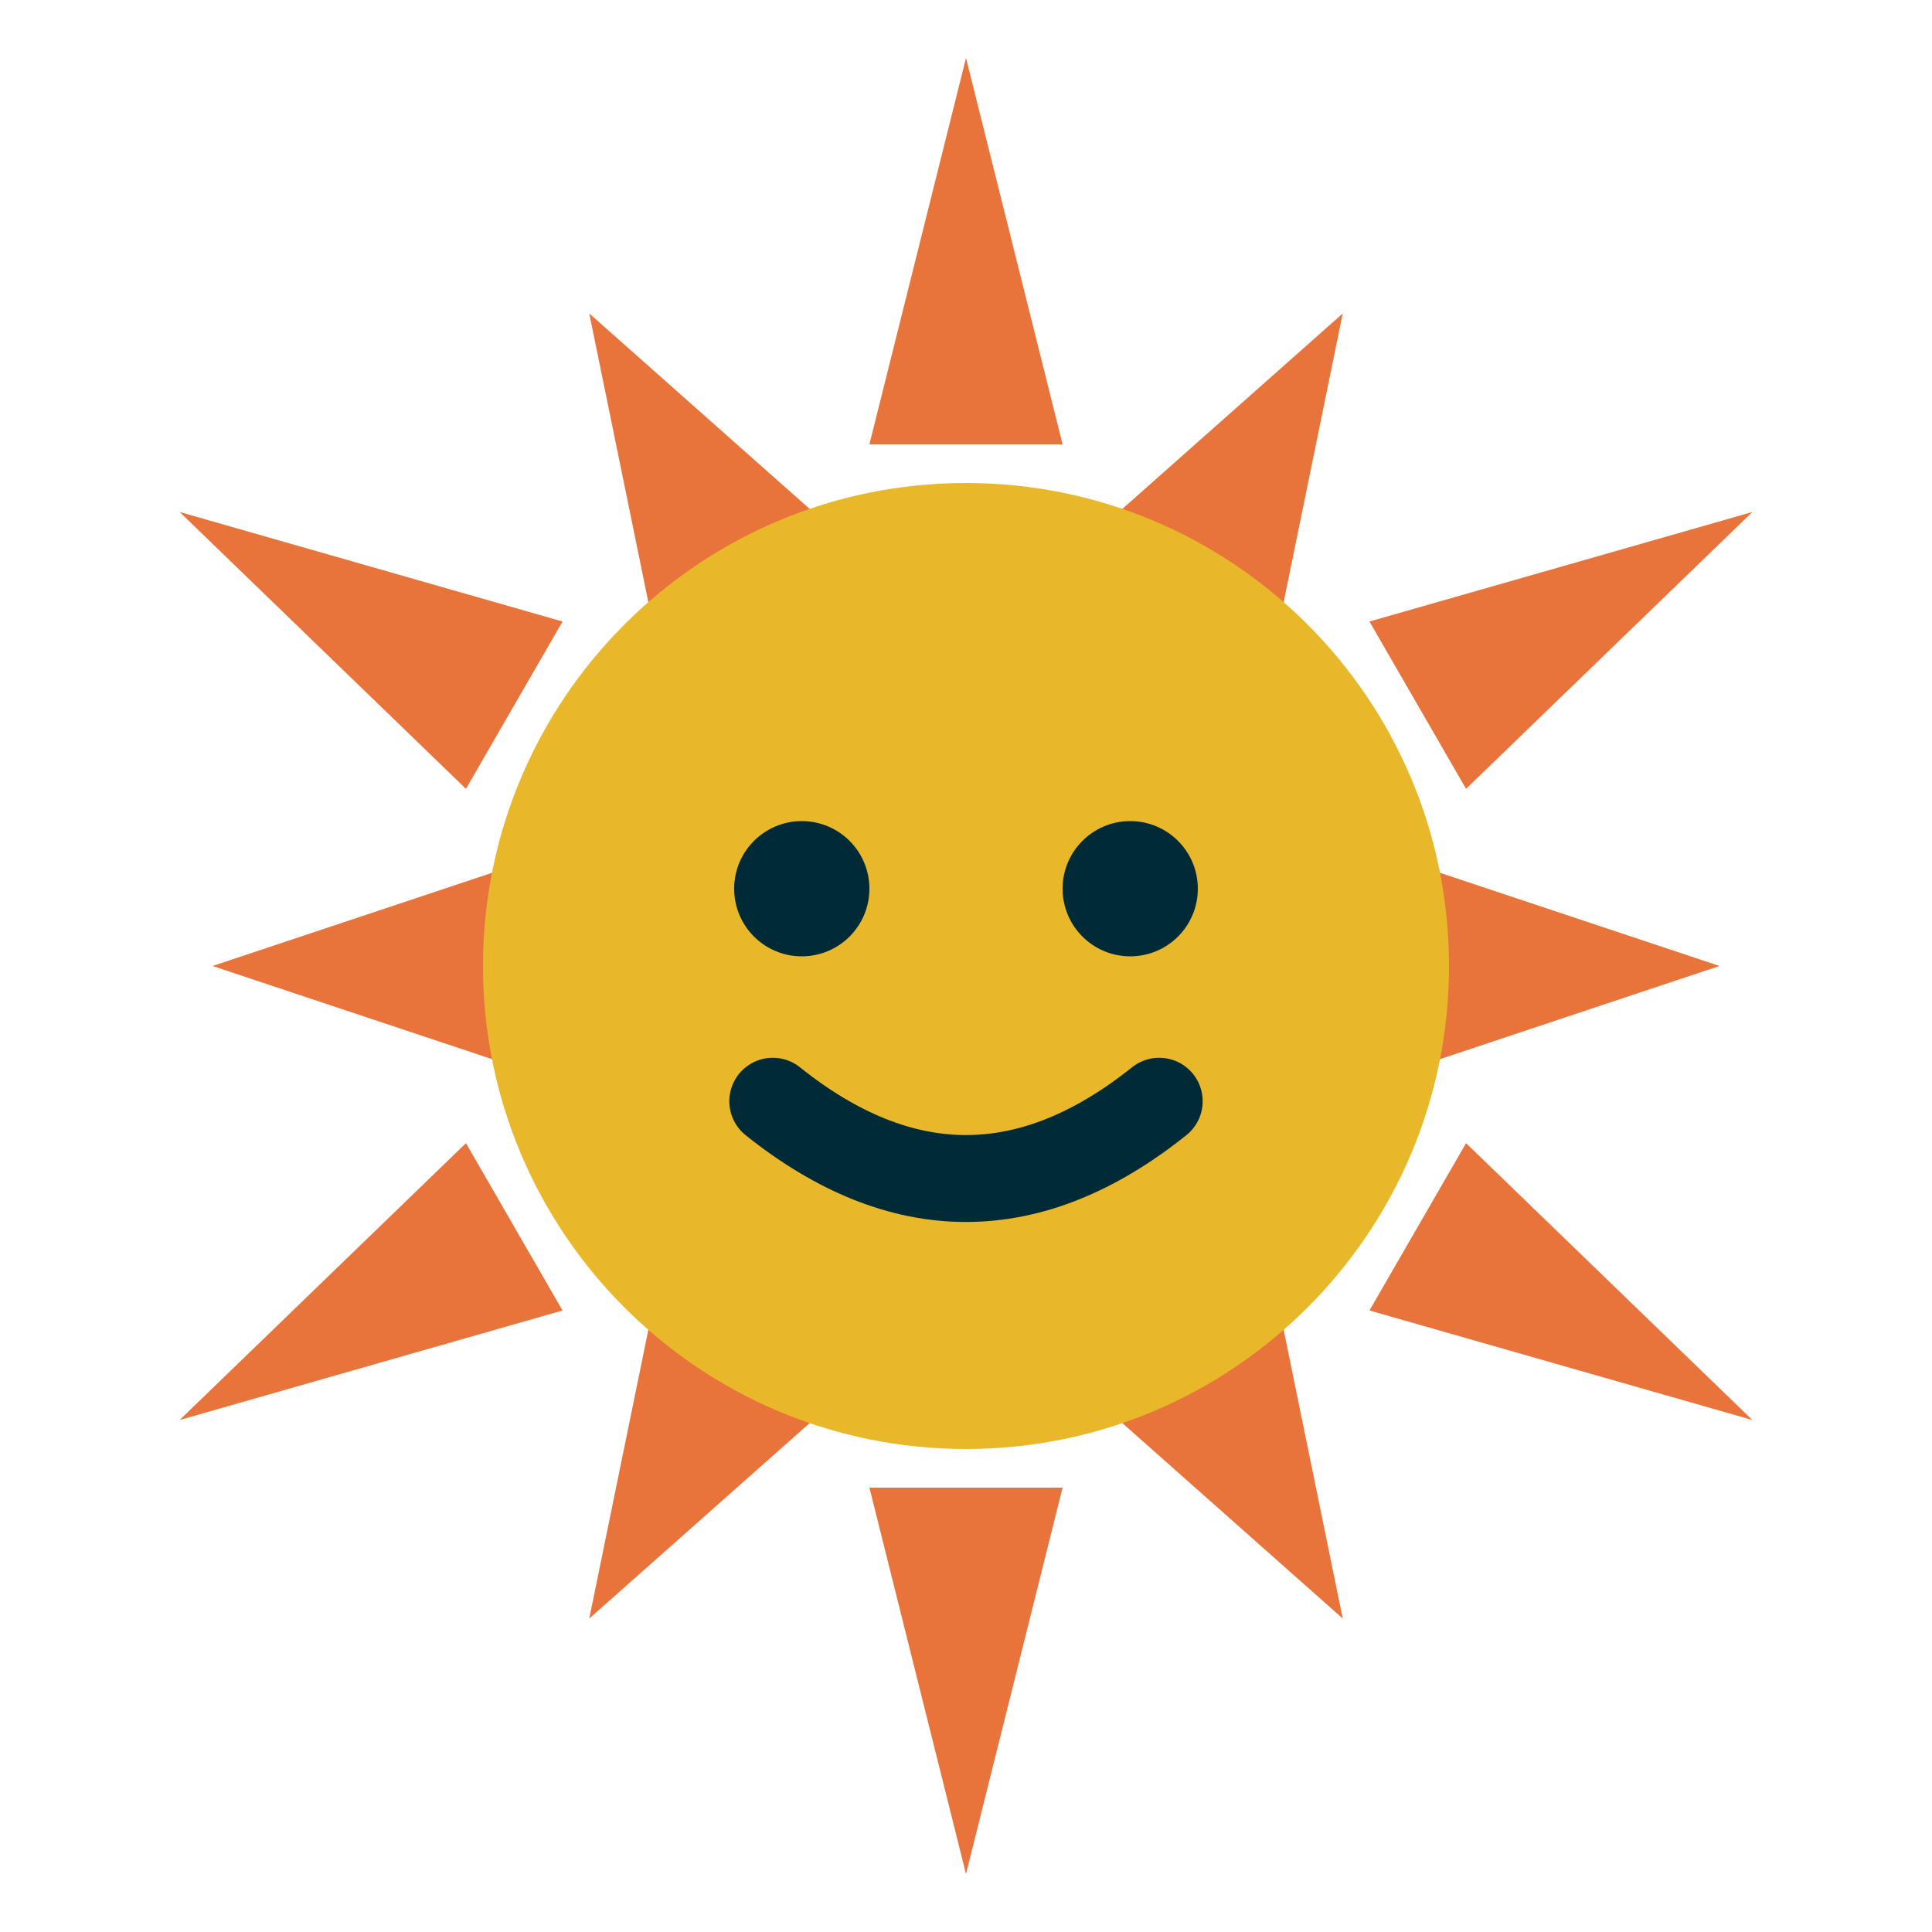
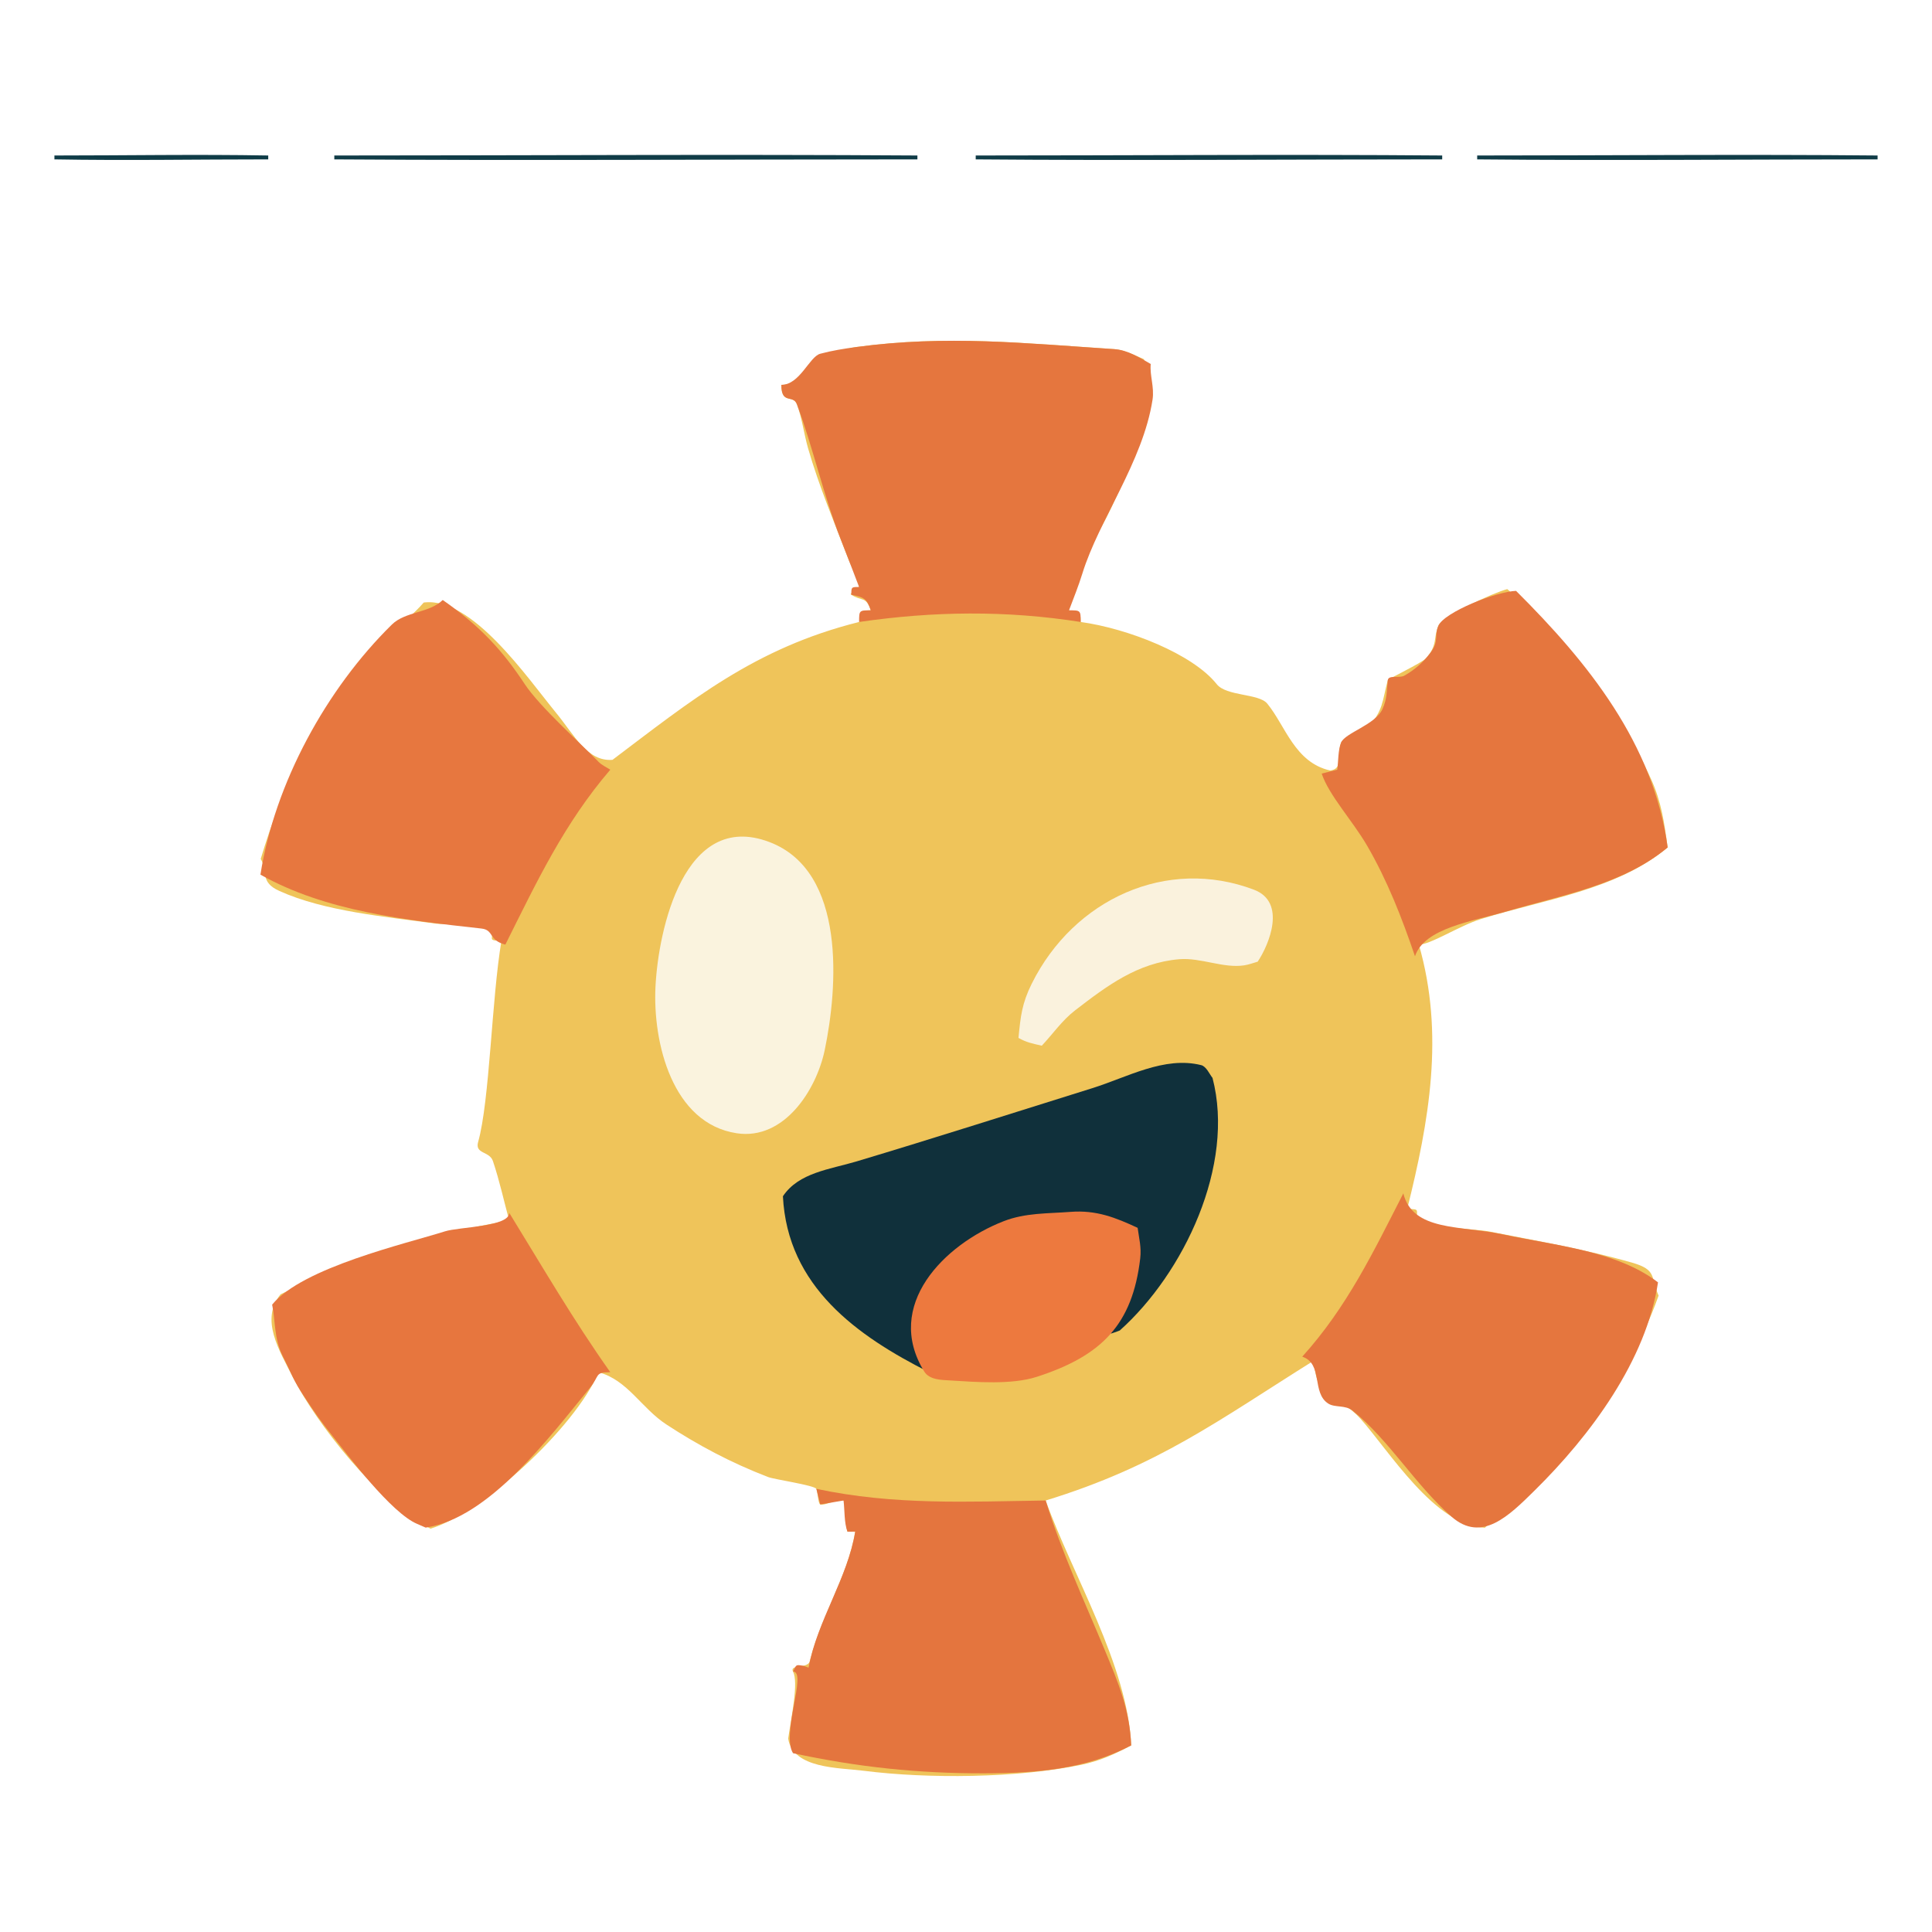
- <svg xmlns="http://www.w3.org/2000/svg" viewBox="0 0 20 20">
-   <g fill="#e8743b">
-     <path transform="rotate(0 10 10)" d="M9 4.6 10 0.6 11 4.6Z" />
-     <path transform="rotate(30 10 10)" d="M9 5.2 10 2.2 11 5.2Z" />
-     <path transform="rotate(60 10 10)" d="M9 4.6 10 0.6 11 4.6Z" />
-     <path transform="rotate(90 10 10)" d="M9 5.2 10 2.2 11 5.2Z" />
-     <path transform="rotate(120 10 10)" d="M9 4.6 10 0.6 11 4.6Z" />
-     <path transform="rotate(150 10 10)" d="M9 5.2 10 2.2 11 5.2Z" />
-     <path transform="rotate(180 10 10)" d="M9 4.6 10 0.6 11 4.6Z" />
-     <path transform="rotate(210 10 10)" d="M9 5.2 10 2.2 11 5.2Z" />
-     <path transform="rotate(240 10 10)" d="M9 4.6 10 0.6 11 4.6Z" />
-     <path transform="rotate(270 10 10)" d="M9 5.2 10 2.2 11 5.2Z" />
-     <path transform="rotate(300 10 10)" d="M9 4.6 10 0.6 11 4.6Z" />
-     <path transform="rotate(330 10 10)" d="M9 5.2 10 2.2 11 5.2Z" />
-   </g>
-   <circle cx="10" cy="10" r="5" fill="#e9b82a" />
-   <circle cx="8.3" cy="9.2" r=".7" fill="#002b36" />
-   <circle cx="11.7" cy="9.2" r=".7" fill="#002b36" />
-   <path fill="none" stroke="#002b36" stroke-width=".9" stroke-linecap="round" d="M8 11.4Q10 13 12 11.4" />
+ <svg xmlns="http://www.w3.org/2000/svg" version="1.1" width="497" height="497" shape-rendering="geometricPrecision" viewBox="0 0 497 497" role="img" aria-label="Solaire A (dark): faithful mockup trace">
+   <path d="M0.000 0.000 C2.699 0.176 5.244 1.600 7.664 2.590 C10.629 16.628 1.148 39.449 -6.671 51.452 C-7.028 52.001 -12.112 66.672 -11.625 67.188 C-9.796 69.128 -8.625 65.742 -8.625 70.188 C3.572 71.872 20.225 78.440 26.375 86.188 C28.866 89.327 37.217 88.545 39.375 91.188 C44.097 96.969 46.440 106.332 55.562 108.398 C59.115 107.986 57.215 103.968 58.375 101.188 C58.756 100.275 64.023 98.441 65.020 97.449 C69.216 93.276 68.949 90.459 70.375 85.188 C70.478 84.807 79.093 80.746 80.169 79.562 C83.254 76.164 82.065 74.290 83.375 71.188 C84.406 68.747 97.395 62.698 101.117 61.734 C117.996 76.176 128.680 89.962 138.069 110.523 C140.776 116.451 141.518 121.870 142.375 128.188 C129.237 139.170 110.624 141.529 94.308 146.615 C88.775 148.340 81.383 153.188 78.375 153.188 C85.010 176.215 81.006 198.586 75.375 221.188 C79.361 221.188 77.050 221.624 78.375 224.188 C79.127 225.644 93.989 226.498 96.180 226.930 C108.538 229.365 121.219 231.554 133.279 235.021 C139.650 236.852 137.942 238.634 140.038 243.479 C130.900 269.408 113.801 284.412 95.375 303.188 C82.549 302.836 70.628 283.265 63.330 275.129 C57.340 268.452 52.112 271.342 51.375 260.188 C26.827 275.540 11.367 287.289 -17.625 296.188 C-10.834 315.149 3.492 338.629 4.375 359.188 C0.032 361.462 -3.561 363.146 -8.465 364.173 C-24.857 367.606 -47.946 367.812 -64.465 365.709 C-70.942 364.885 -82.562 365.217 -83.875 357.438 C-82.979 351.390 -81.173 342.987 -82.625 340.188 C-83.595 338.317 -78.781 339.431 -78.328 337.577 C-75.561 326.259 -68.477 315.557 -66.625 304.188 C-66.622 304.170 -68.600 304.254 -68.625 304.188 C-69.311 302.382 -68.323 297.515 -69.625 296.188 C-70.411 295.387 -74.517 297.652 -75.625 297.188 C-76.193 296.950 -76.286 293.791 -76.625 293.188 C-77.145 292.263 -87.423 290.766 -89.004 290.159 C-98.781 286.405 -107.227 281.841 -115.192 276.632 C-121.653 272.406 -125.117 265.251 -132.625 263.188 C-138.821 277.656 -162.785 299.474 -175.871 303.432 C-189.411 296.775 -205.328 276.213 -211.323 264.395 C-214.824 257.494 -219.748 249.625 -214.453 243.152 C-195.894 233.952 -175.953 227.579 -155.625 224.188 C-157.002 219.122 -158.141 213.849 -159.825 208.862 C-160.703 206.261 -164.522 207.118 -163.625 203.947 C-160.649 193.428 -160.147 166.962 -157.625 152.188 C-161.810 152.188 -159.035 151.542 -160.625 149.188 C-161.694 147.605 -172.580 148.054 -174.403 147.801 C-187.372 146.005 -203.218 144.632 -214.814 139.356 C-219.838 137.070 -217.662 134.419 -219.556 131.136 C-214.219 113.443 -206.476 95.879 -194.787 81.310 C-189.715 74.989 -182.645 70.983 -177.625 65.188 C-165.262 63.562 -150.924 84.614 -143.535 93.610 C-138.856 99.308 -135.558 106.147 -129.062 105.653 C-108.841 90.414 -92.521 76.900 -65.625 70.188 C-64.626 69.939 -66.366 67.188 -62.625 67.188 C-63.859 63.485 -64.888 64.955 -67.625 63.188 C-68.417 62.677 -65.618 62.131 -65.625 61.188 C-65.641 59.120 -67.497 56.297 -68.269 54.290 C-71.935 44.755 -75.910 35.362 -78.748 25.528 C-79.803 21.868 -80.302 17.738 -81.625 14.188 C-82.600 11.573 -85.625 14.371 -85.625 9.188 C-79.083 9.188 -74.495 0.557 -66.387 -0.538 C-43.089 -3.686 -23.063 -1.503 0.000 0.000 Z" fill="#EFC45A" transform="translate(286.625,89.8125)" />
+   <path d="M0.000 0.000 C3.492 0.228 6.493 2.162 9.398 3.824 C9.105 6.739 10.363 9.761 9.863 13.000 C7.396 28.968 -3.929 43.922 -8.185 57.709 C-9.175 60.914 -10.443 64.047 -11.625 67.188 C-8.633 67.188 -8.625 67.196 -8.625 70.188 C-27.843 67.165 -46.495 67.409 -65.625 70.188 C-65.625 67.196 -65.617 67.188 -62.625 67.188 C-63.650 64.113 -64.448 63.818 -67.625 63.188 C-67.625 61.193 -67.620 61.188 -65.625 61.188 C-67.189 57.111 -68.736 53.026 -70.337 48.962 C-74.826 37.565 -77.390 25.554 -81.625 14.188 C-82.600 11.573 -85.625 14.371 -85.625 9.188 C-80.868 9.188 -78.420 1.940 -75.625 1.188 C-72.600 0.375 -69.491 -0.119 -66.387 -0.538 C-43.089 -3.686 -23.063 -1.503 0.000 0.000 Z" fill="#E5763E" transform="translate(286.625,89.8125)" />
+   <path d="M0.000 0.000 C20.067 4.254 38.759 3.295 59.000 3.000 C63.060 16.220 68.968 28.869 74.266 41.638 C77.751 50.039 80.606 56.831 81.000 66.000 C69.156 72.205 56.647 73.141 43.170 73.178 C26.151 73.225 10.642 71.586 -6.000 68.000 C-9.099 63.025 -2.284 47.000 -6.000 47.000 C-5.133 45.267 -5.352 45.178 -3.511 45.496 C-3.010 45.583 -2.483 45.839 -2.000 46.000 C0.249 33.801 8.039 23.037 10.000 11.000 C10.003 10.982 8.025 11.066 8.000 11.000 C7.136 8.724 7.303 5.426 7.000 3.000 C5.000 3.333 3.000 3.667 1.000 4.000 C0.667 2.667 0.333 1.333 0.000 0.000 Z" fill="#E4753E" transform="translate(210,383)" />
+   <path d="M0.000 0.000 C18.521 18.440 35.380 39.310 39.000 66.000 C27.609 75.522 11.991 78.213 -2.256 82.401 C-11.244 85.043 -23.560 86.681 -26.000 94.000 C-29.304 84.262 -33.123 74.474 -38.308 65.561 C-42.098 59.047 -48.130 52.610 -50.000 47.000 C-48.667 46.667 -47.333 46.333 -46.000 46.000 C-45.700 43.900 -45.812 40.947 -45.000 39.000 C-43.961 36.510 -36.149 34.425 -34.355 30.387 C-33.125 27.620 -33.316 25.889 -33.000 23.000 C-32.841 21.541 -30.040 22.534 -28.759 21.817 C-26.079 20.317 -23.930 18.415 -22.062 15.970 C-19.762 12.961 -21.092 11.586 -20.000 9.000 C-18.513 5.480 -5.053 0.150 0.000 0.000 Z" fill="#E5763E" transform="translate(390,152)" />
+   <path d="M0.000 0.000 C9.607 6.662 15.430 13.041 21.109 21.652 C24.926 27.440 35.373 36.769 40.109 41.652 C40.902 42.469 42.152 43.046 43.109 43.652 C31.204 57.526 24.178 72.510 16.109 88.652 C11.746 87.561 13.228 84.879 9.952 84.515 C-9.528 82.352 -30.126 80.094 -46.891 70.652 C-43.248 47.143 -29.889 22.820 -13.077 6.313 C-9.623 2.922 -3.454 3.391 0.000 0.000 Z" fill="#E7773F" transform="translate(113.8906,154.3477)" />
+   <path d="M0.000 0.000 C2.443 9.771 14.582 8.209 25.510 10.522 C39.417 13.465 54.913 14.786 65.516 22.881 C62.498 42.959 48.134 62.273 33.793 76.411 C27.177 82.932 20.166 89.963 12.406 83.165 C3.098 75.010 -3.622 63.487 -13.041 55.890 C-14.928 54.368 -17.565 55.167 -19.288 54.079 C-23.663 51.315 -20.552 43.816 -26.000 42.000 C-14.430 29.177 -7.772 15.152 0.000 0.000 Z" fill="#E5763E" transform="translate(361,307)" />
+   <path d="M0.000 0.000 C8.533 13.874 16.554 27.670 26.000 41.000 C21.888 41.000 23.359 41.834 20.705 45.075 C10.152 57.956 -5.252 78.576 -21.496 80.972 C-22.226 80.654 -22.951 80.326 -23.686 80.019 C-30.330 77.243 -41.563 62.311 -45.504 57.344 C-48.723 53.287 -49.755 51.793 -52.619 47.464 C-55.747 42.737 -55.758 41.837 -58.283 36.826 C-60.534 32.358 -60.115 27.888 -60.992 23.610 C-53.163 14.042 -26.570 7.932 -16.522 4.756 C-12.847 3.594 0.000 3.605 0.000 0.000 Z" fill="#E7763E" transform="translate(131,312)" />
+   <path d="M0.000 0.000 C1.331 0.332 2.152 2.357 2.913 3.283 C8.797 25.766 -4.499 53.565 -20.941 68.261 C-22.325 68.758 -21.423 68.503 -23.000 69.000 C-24.029 69.324 -22.031 67.071 -21.550 66.105 C-20.613 64.224 -19.431 62.248 -18.848 60.240 C-17.014 53.923 -17.222 48.472 -17.000 42.000 C-40.048 34.765 -72.505 40.723 -73.375 70.246 C-73.471 73.494 -71.366 76.281 -70.000 79.000 C-88.487 69.668 -106.440 56.959 -107.598 33.735 C-103.533 27.627 -95.483 26.815 -88.648 24.768 C-68.381 18.697 -48.224 12.232 -28.027 5.934 C-19.010 3.122 -9.494 -2.370 0.000 0.000 Z" fill="#10303B" transform="translate(309,274)" />
+   <path d="M0.000 0.000 C19.992 7.539 17.579 37.730 14.277 53.531 C12.128 63.816 3.839 76.755 -8.329 74.936 C-24.925 72.454 -29.976 51.641 -29.259 37.236 C-28.527 22.549 -21.880 -8.251 0.000 0.000 Z" fill="#FAF3DE" transform="translate(197.8789,216.5938)" />
+   <path d="M0.000 0.000 C6.649 -0.514 11.584 1.459 17.279 4.107 C17.638 6.796 18.278 9.114 17.944 11.961 C15.949 28.962 8.071 37.036 -8.684 42.438 C-15.120 44.513 -24.195 43.778 -31.044 43.360 C-33.216 43.228 -36.301 43.228 -37.641 41.043 C-48.057 24.052 -32.546 8.377 -17.180 2.396 C-11.581 0.217 -5.854 0.453 0.000 0.000 Z" fill="#ED793E" transform="translate(275.375,311.75)" />
+   <path d="M0.000 0.000 C8.426 3.198 3.912 14.087 0.954 18.510 C-0.268 18.842 -1.238 19.259 -2.527 19.454 C-7.909 20.268 -13.680 17.416 -19.222 17.877 C-29.954 18.772 -37.844 24.737 -46.020 31.031 C-49.350 33.594 -51.737 37.101 -54.582 40.121 C-56.993 39.577 -58.549 39.274 -60.582 38.121 C-60.042 32.574 -59.702 29.249 -57.152 24.131 C-46.311 2.380 -22.405 -8.503 0.000 0.000 Z" fill="#FAF2DD" transform="translate(322.582,228.8789)" />
+   <path d="M0.000 0.000 C49.996 0.000 100.005 -0.330 150.000 0.000 C150.001 0.000 150.000 0.918 150.000 1.000 C100.004 1.000 49.995 1.330 0.000 1.000 C-0.001 1.000 0.000 0.082 0.000 0.000 Z" fill="#103C47" transform="translate(86,40)" />
+   <path d="M0.000 0.000 C39.995 0.000 80.006 -0.330 120.000 0.000 C120.001 0.000 120.000 0.918 120.000 1.000 C80.005 1.000 39.994 1.330 0.000 1.000 C-0.001 1.000 0.000 0.082 0.000 0.000 Z" fill="#103C47" transform="translate(251,40)" />
+   <path d="M0.000 0.000 C34.328 0.000 68.674 -0.330 103.000 0.000 C103.001 0.000 103.000 0.918 103.000 1.000 C68.672 1.000 34.326 1.330 0.000 1.000 C-0.001 1.000 0.000 0.082 0.000 0.000 Z" fill="#103C47" transform="translate(380,40)" />
+   <path d="M0.000 0.000 C18.323 0.000 36.680 -0.329 55.000 0.000 C55.003 0.000 55.000 0.918 55.000 1.000 C36.677 1.000 18.320 1.329 0.000 1.000 C-0.003 1.000 0.000 0.082 0.000 0.000 Z" fill="#0F3C47" transform="translate(14,40)" />
</svg>
